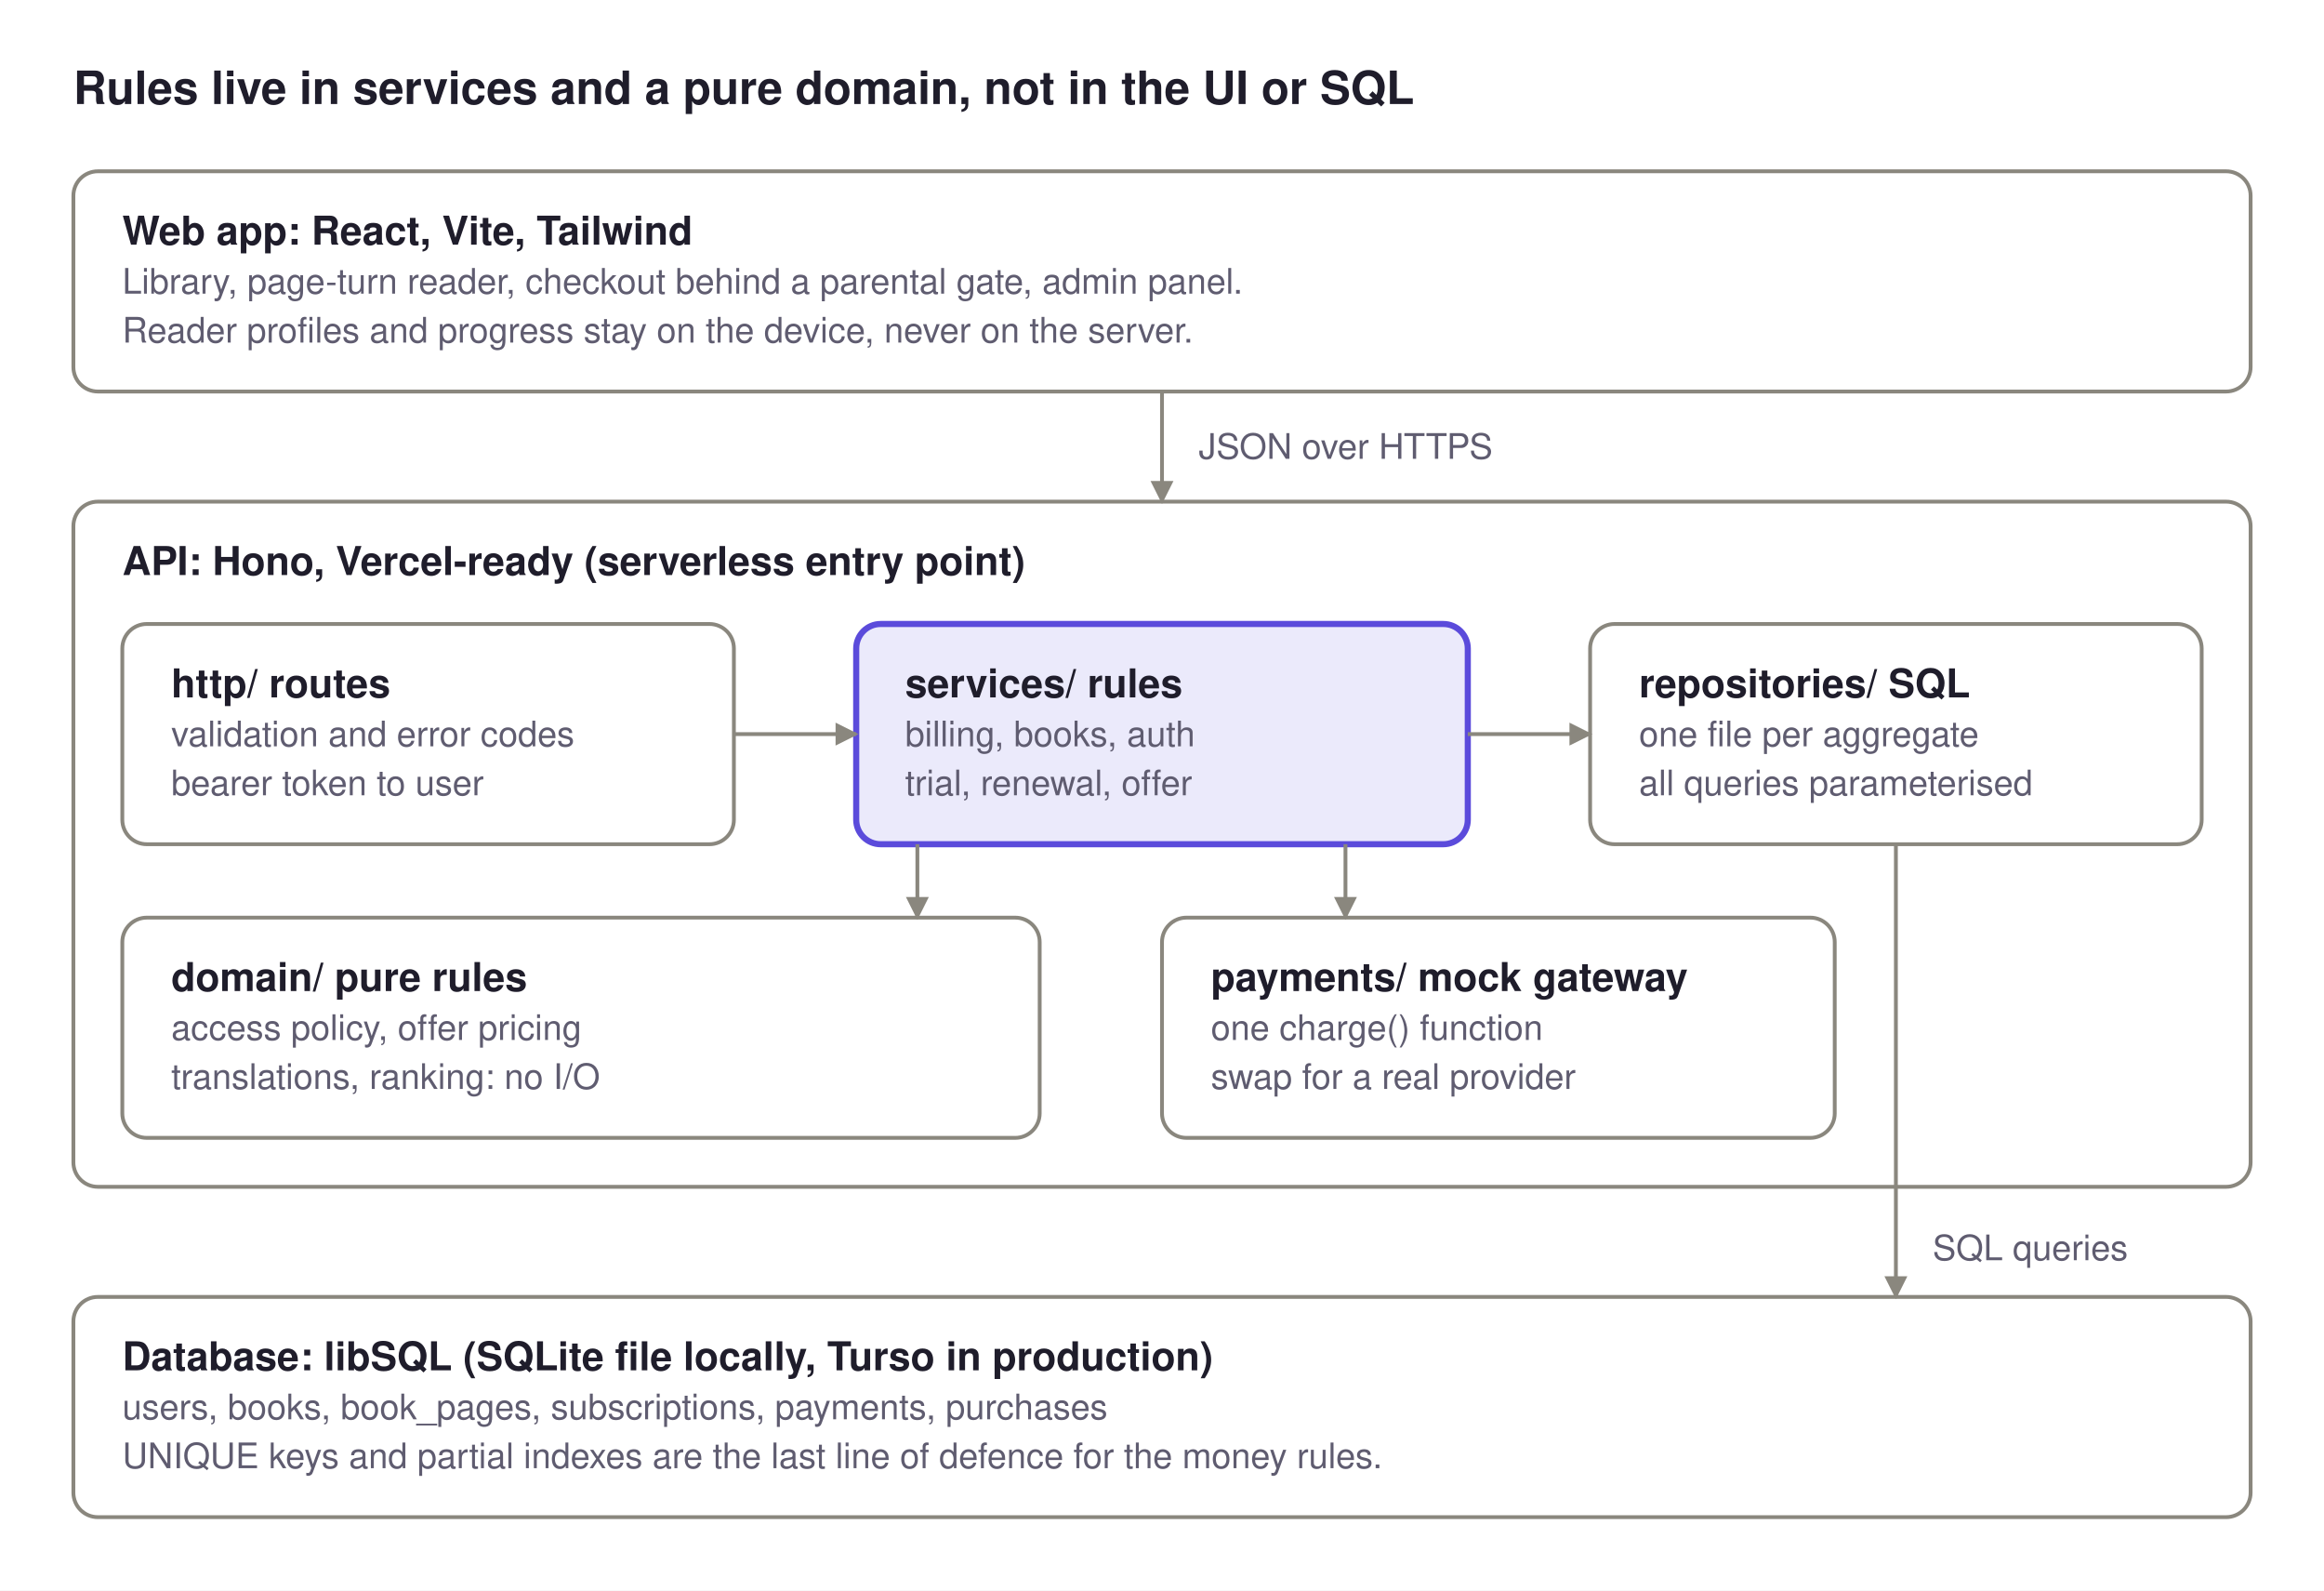
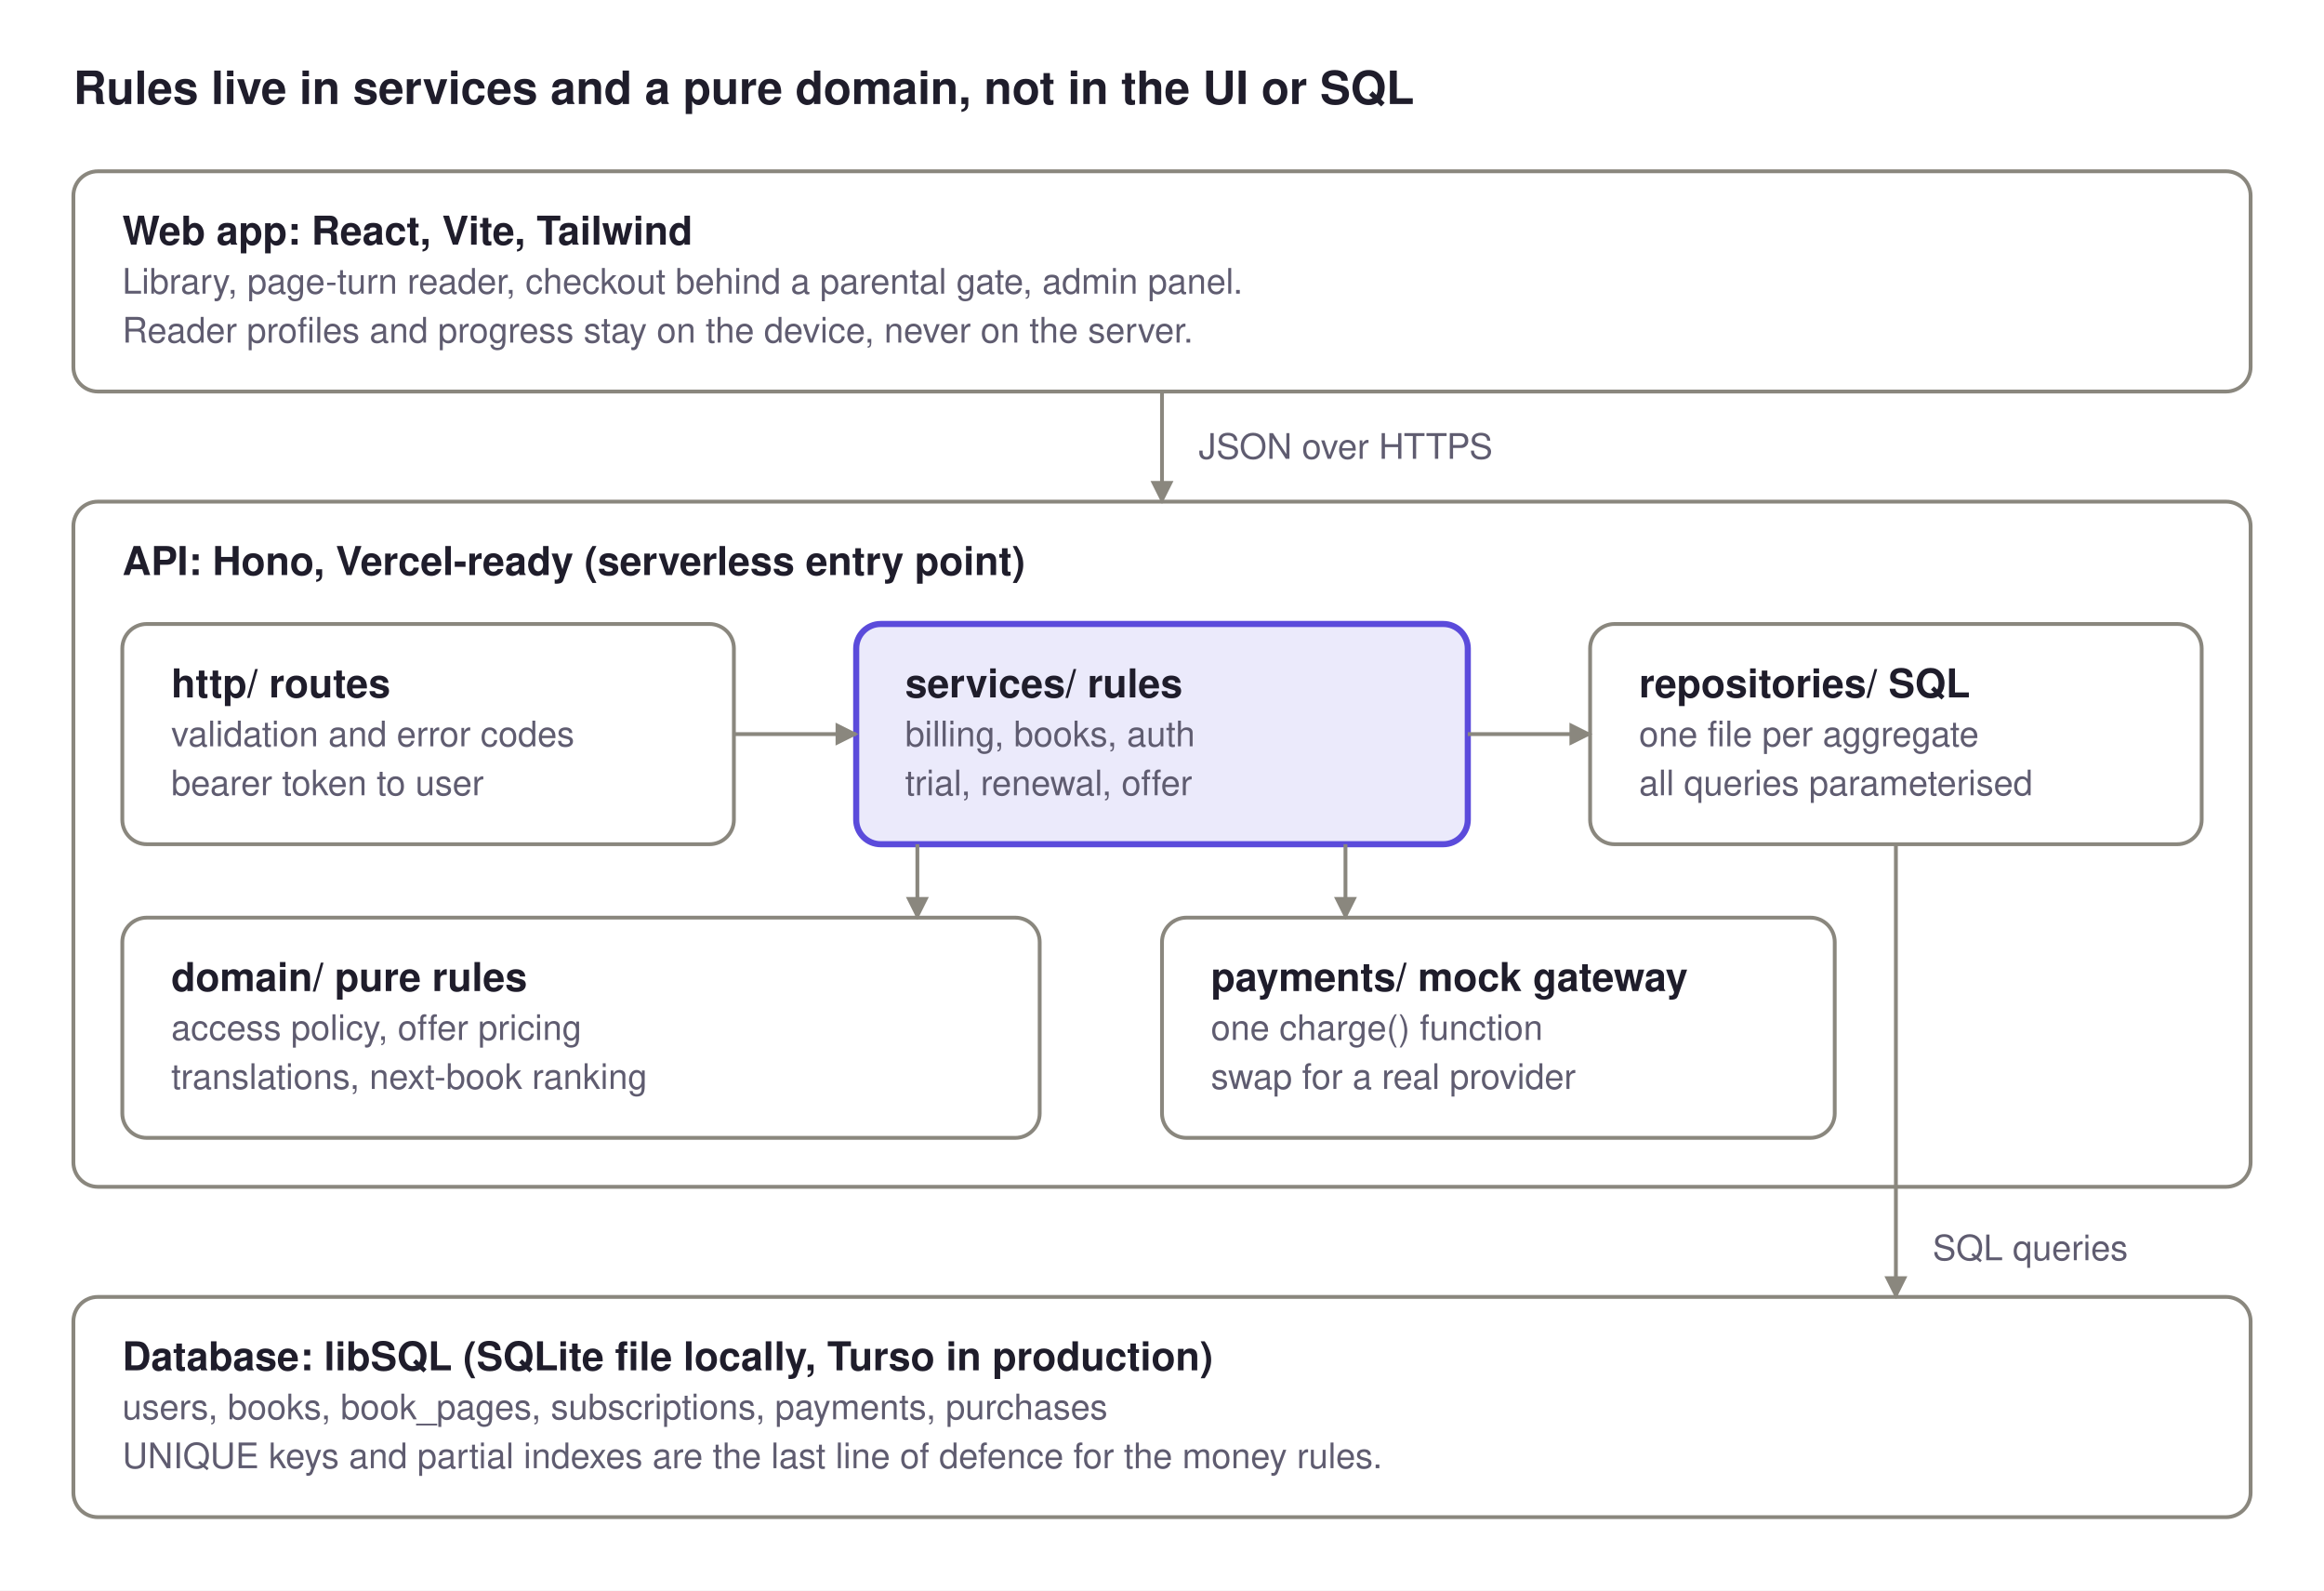
<svg xmlns="http://www.w3.org/2000/svg" viewBox="0 0 760 520" width="760" height="520" font-family="Helvetica, Arial, sans-serif" font-size="13" role="img" aria-label="Rules live in services and a pure domain, not in the UI or SQL">
  <defs>
    <marker id="arch-arrow" viewBox="0 0 10 10" refX="9" refY="5" markerWidth="6" markerHeight="6" orient="auto-start-reverse">
      <path d="M0 0L10 5L0 10z" fill="#8a877e" />
    </marker>
  </defs>
  <rect width="760" height="520" fill="#ffffff" />
  <text x="24" y="34" font-size="15" font-weight="600" fill="#1f1d2b">Rules live in services and a pure domain, not in the UI or SQL</text>
  <rect x="24" y="56" width="712" height="72" rx="8" fill="none" stroke="#8a877e" stroke-width="1.25" />
  <text x="40" y="80" font-weight="600" fill="#1f1d2b">Web app: React, Vite, Tailwind</text>
  <text x="40" y="96" font-size="11.5" fill="#5f5c70">Library, page-turn reader, checkout behind a parental gate, admin panel.</text>
  <text x="40" y="112" font-size="11.5" fill="#5f5c70">Reader profiles and progress stay on the device, never on the server.</text>
  <path d="M380 128V164" fill="none" stroke="#8a877e" stroke-width="1.25" marker-end="url(#arch-arrow)" />
  <text x="392" y="150" font-size="11.5" fill="#5f5c70">JSON over HTTPS</text>
  <rect x="24" y="164" width="712" height="224" rx="8" fill="none" stroke="#8a877e" stroke-width="1.25" />
  <text x="40" y="188" font-weight="600" fill="#1f1d2b">API: Hono, Vercel-ready (serverless entry point)</text>
  <rect x="40" y="204" width="200" height="72" rx="8" fill="none" stroke="#8a877e" stroke-width="1.25" />
  <text x="56" y="228" font-weight="600" fill="#1f1d2b">http/ routes</text>
  <text x="56" y="244" font-size="11.5" fill="#5f5c70">validation and error codes</text>
  <text x="56" y="260" font-size="11.5" fill="#5f5c70">bearer token to user</text>
  <rect x="280" y="204" width="200" height="72" rx="8" fill="#5b4bdb" fill-opacity="0.12" stroke="#5b4bdb" stroke-width="2" />
  <text x="296" y="228" font-weight="600" fill="#1f1d2b">services/ rules</text>
  <text x="296" y="244" font-size="11.5" fill="#5f5c70">billing, books, auth</text>
  <text x="296" y="260" font-size="11.5" fill="#5f5c70">trial, renewal, offer</text>
  <rect x="520" y="204" width="200" height="72" rx="8" fill="none" stroke="#8a877e" stroke-width="1.25" />
  <text x="536" y="228" font-weight="600" fill="#1f1d2b">repositories/ SQL</text>
  <text x="536" y="244" font-size="11.5" fill="#5f5c70">one file per aggregate</text>
  <text x="536" y="260" font-size="11.5" fill="#5f5c70">all queries parameterised</text>
  <g fill="none" stroke="#8a877e" stroke-width="1.25">
    <path d="M240 240H280" marker-end="url(#arch-arrow)" />
    <path d="M480 240H520" marker-end="url(#arch-arrow)" />
    <path d="M300 276V300" marker-end="url(#arch-arrow)" />
    <path d="M440 276V300" marker-end="url(#arch-arrow)" />
  </g>
  <rect x="40" y="300" width="300" height="72" rx="8" fill="none" stroke="#8a877e" stroke-width="1.25" />
  <text x="56" y="324" font-weight="600" fill="#1f1d2b">domain/ pure rules</text>
  <text x="56" y="340" font-size="11.5" fill="#5f5c70">access policy, offer pricing</text>
-   <text x="56" y="356" font-size="11.5" fill="#5f5c70">translations, ranking: no I/O</text>
+   <text x="56" y="356" font-size="11.5" fill="#5f5c70">translations, next-book ranking</text>
  <rect x="380" y="300" width="220" height="72" rx="8" fill="none" stroke="#8a877e" stroke-width="1.25" />
  <text x="396" y="324" font-weight="600" fill="#1f1d2b">payments/ mock gateway</text>
  <text x="396" y="340" font-size="11.5" fill="#5f5c70">one charge() function</text>
  <text x="396" y="356" font-size="11.5" fill="#5f5c70">swap for a real provider</text>
  <path d="M620 276V424" fill="none" stroke="#8a877e" stroke-width="1.25" marker-end="url(#arch-arrow)" />
  <text x="632" y="412" font-size="11.5" fill="#5f5c70">SQL queries</text>
  <rect x="24" y="424" width="712" height="72" rx="8" fill="none" stroke="#8a877e" stroke-width="1.25" />
  <text x="40" y="448" font-weight="600" fill="#1f1d2b">Database: libSQL (SQLite file locally, Turso in production)</text>
  <text x="40" y="464" font-size="11.5" fill="#5f5c70">users, books, book_pages, subscriptions, payments, purchases</text>
  <text x="40" y="480" font-size="11.5" fill="#5f5c70">UNIQUE keys and partial indexes are the last line of defence for the money rules.</text>
</svg>
